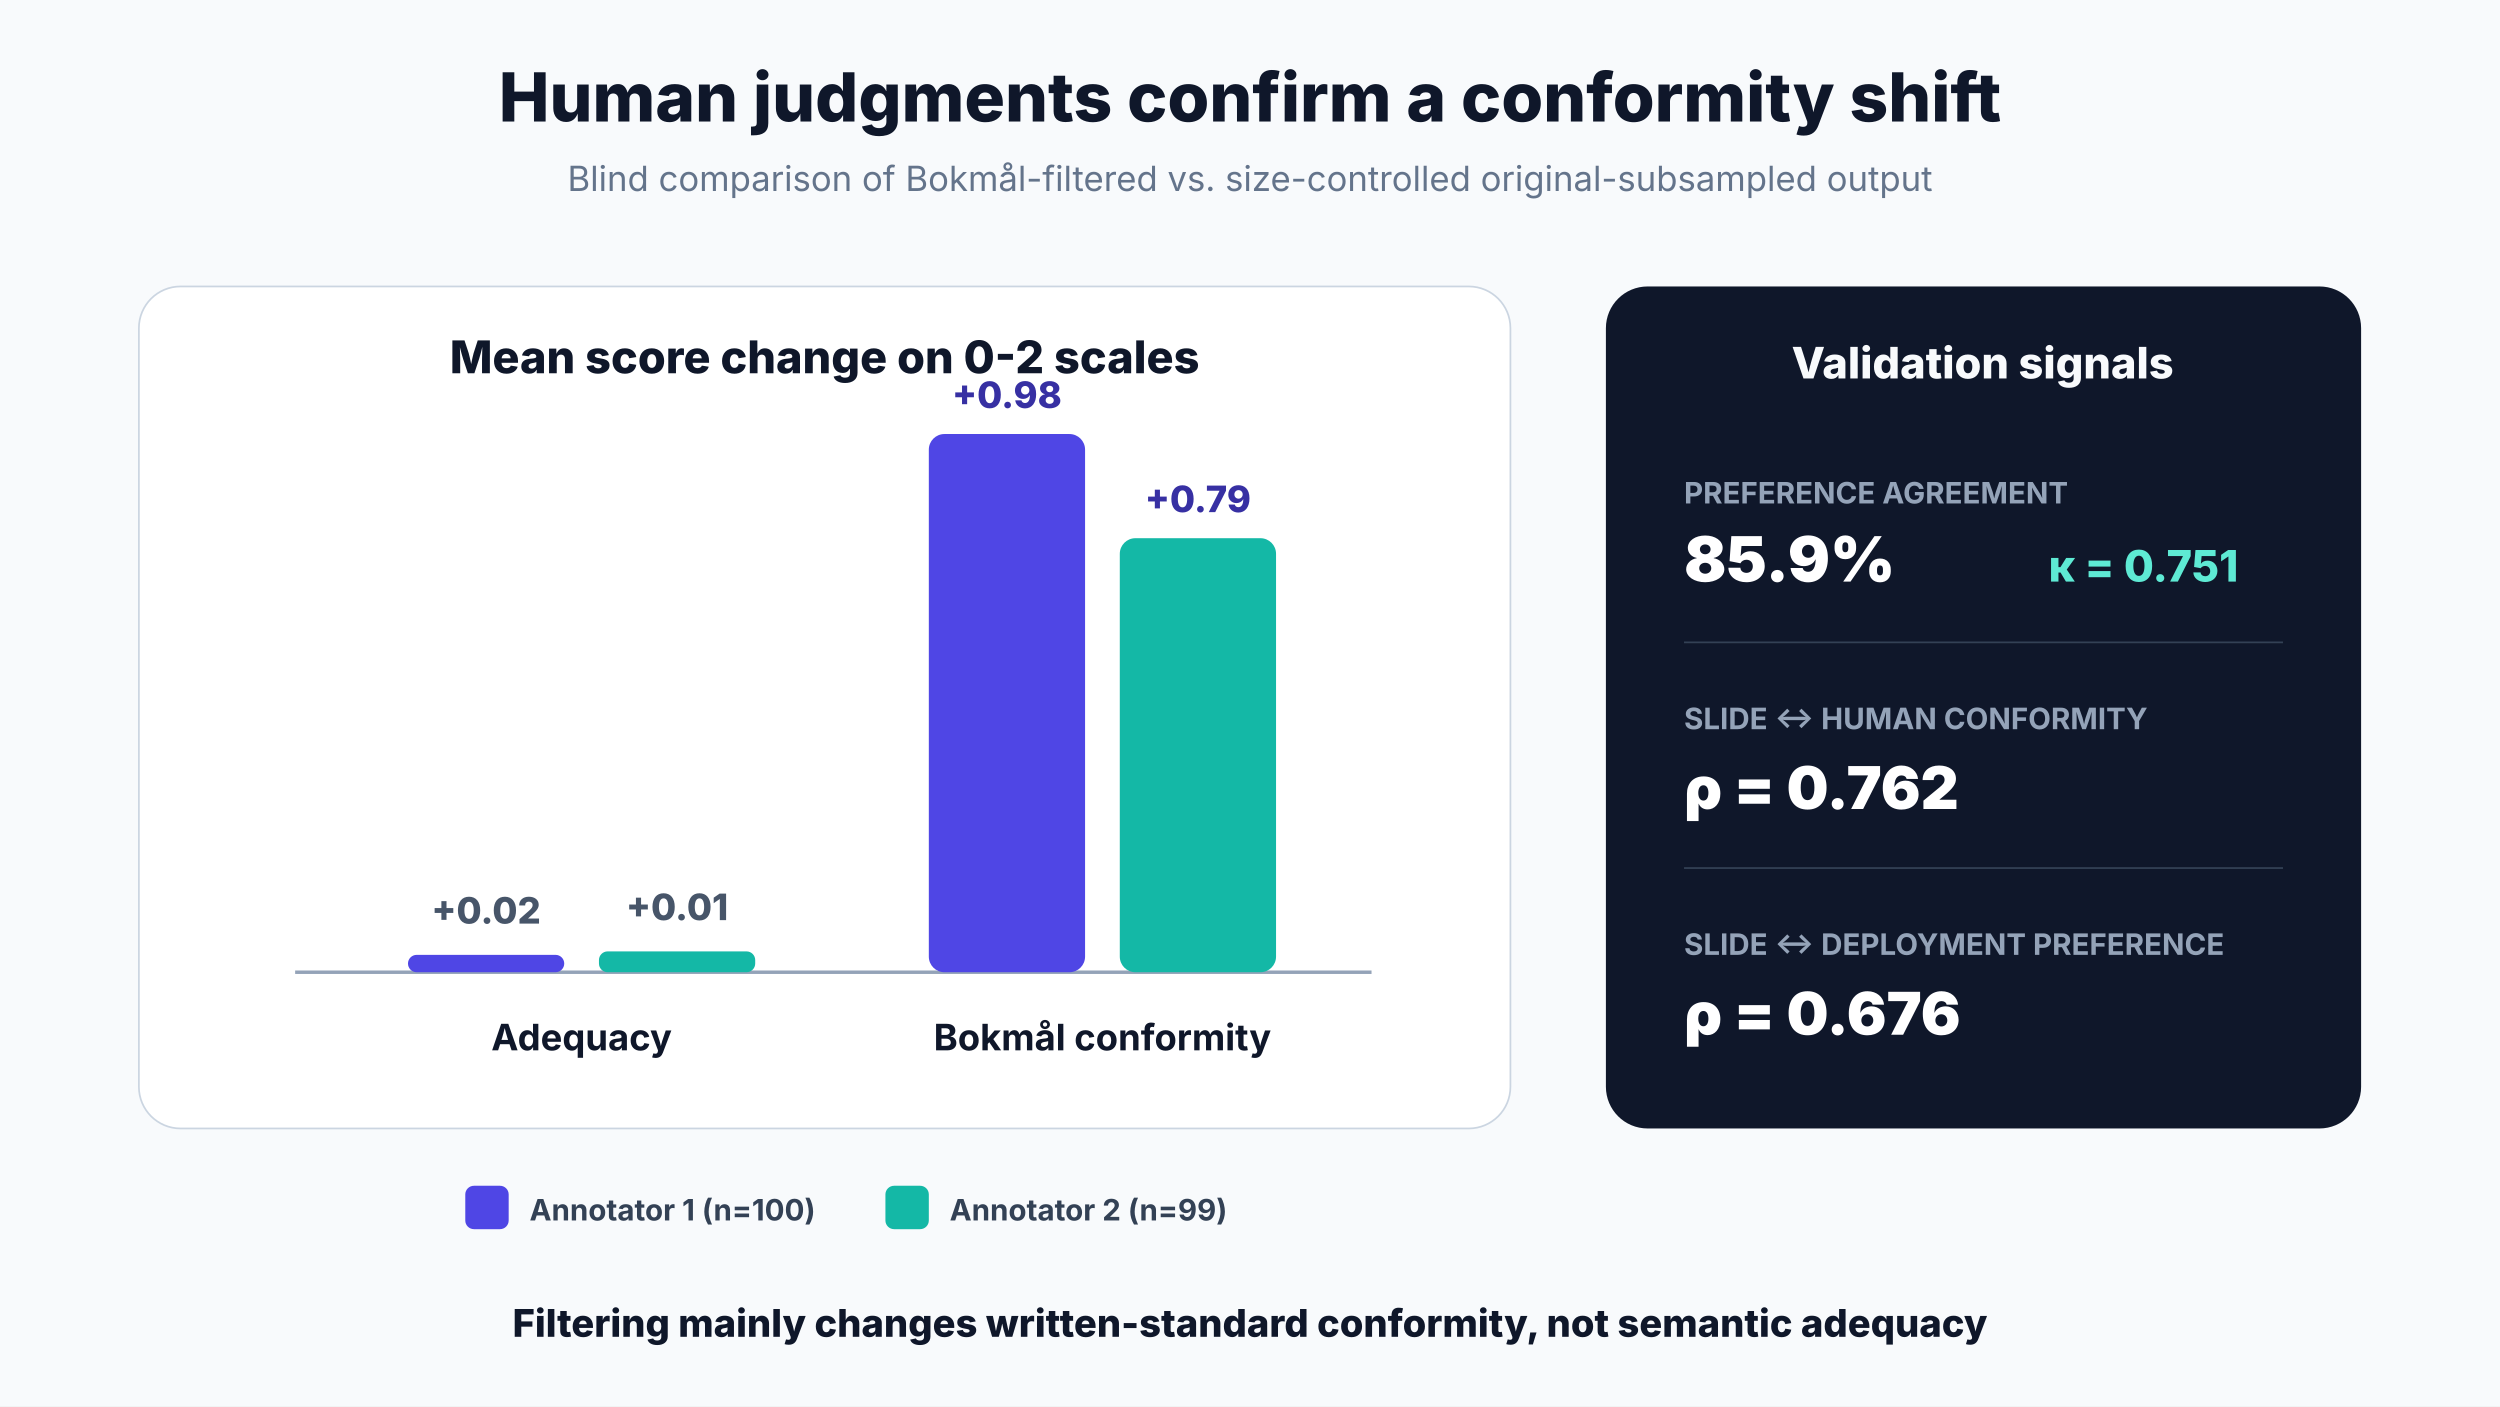
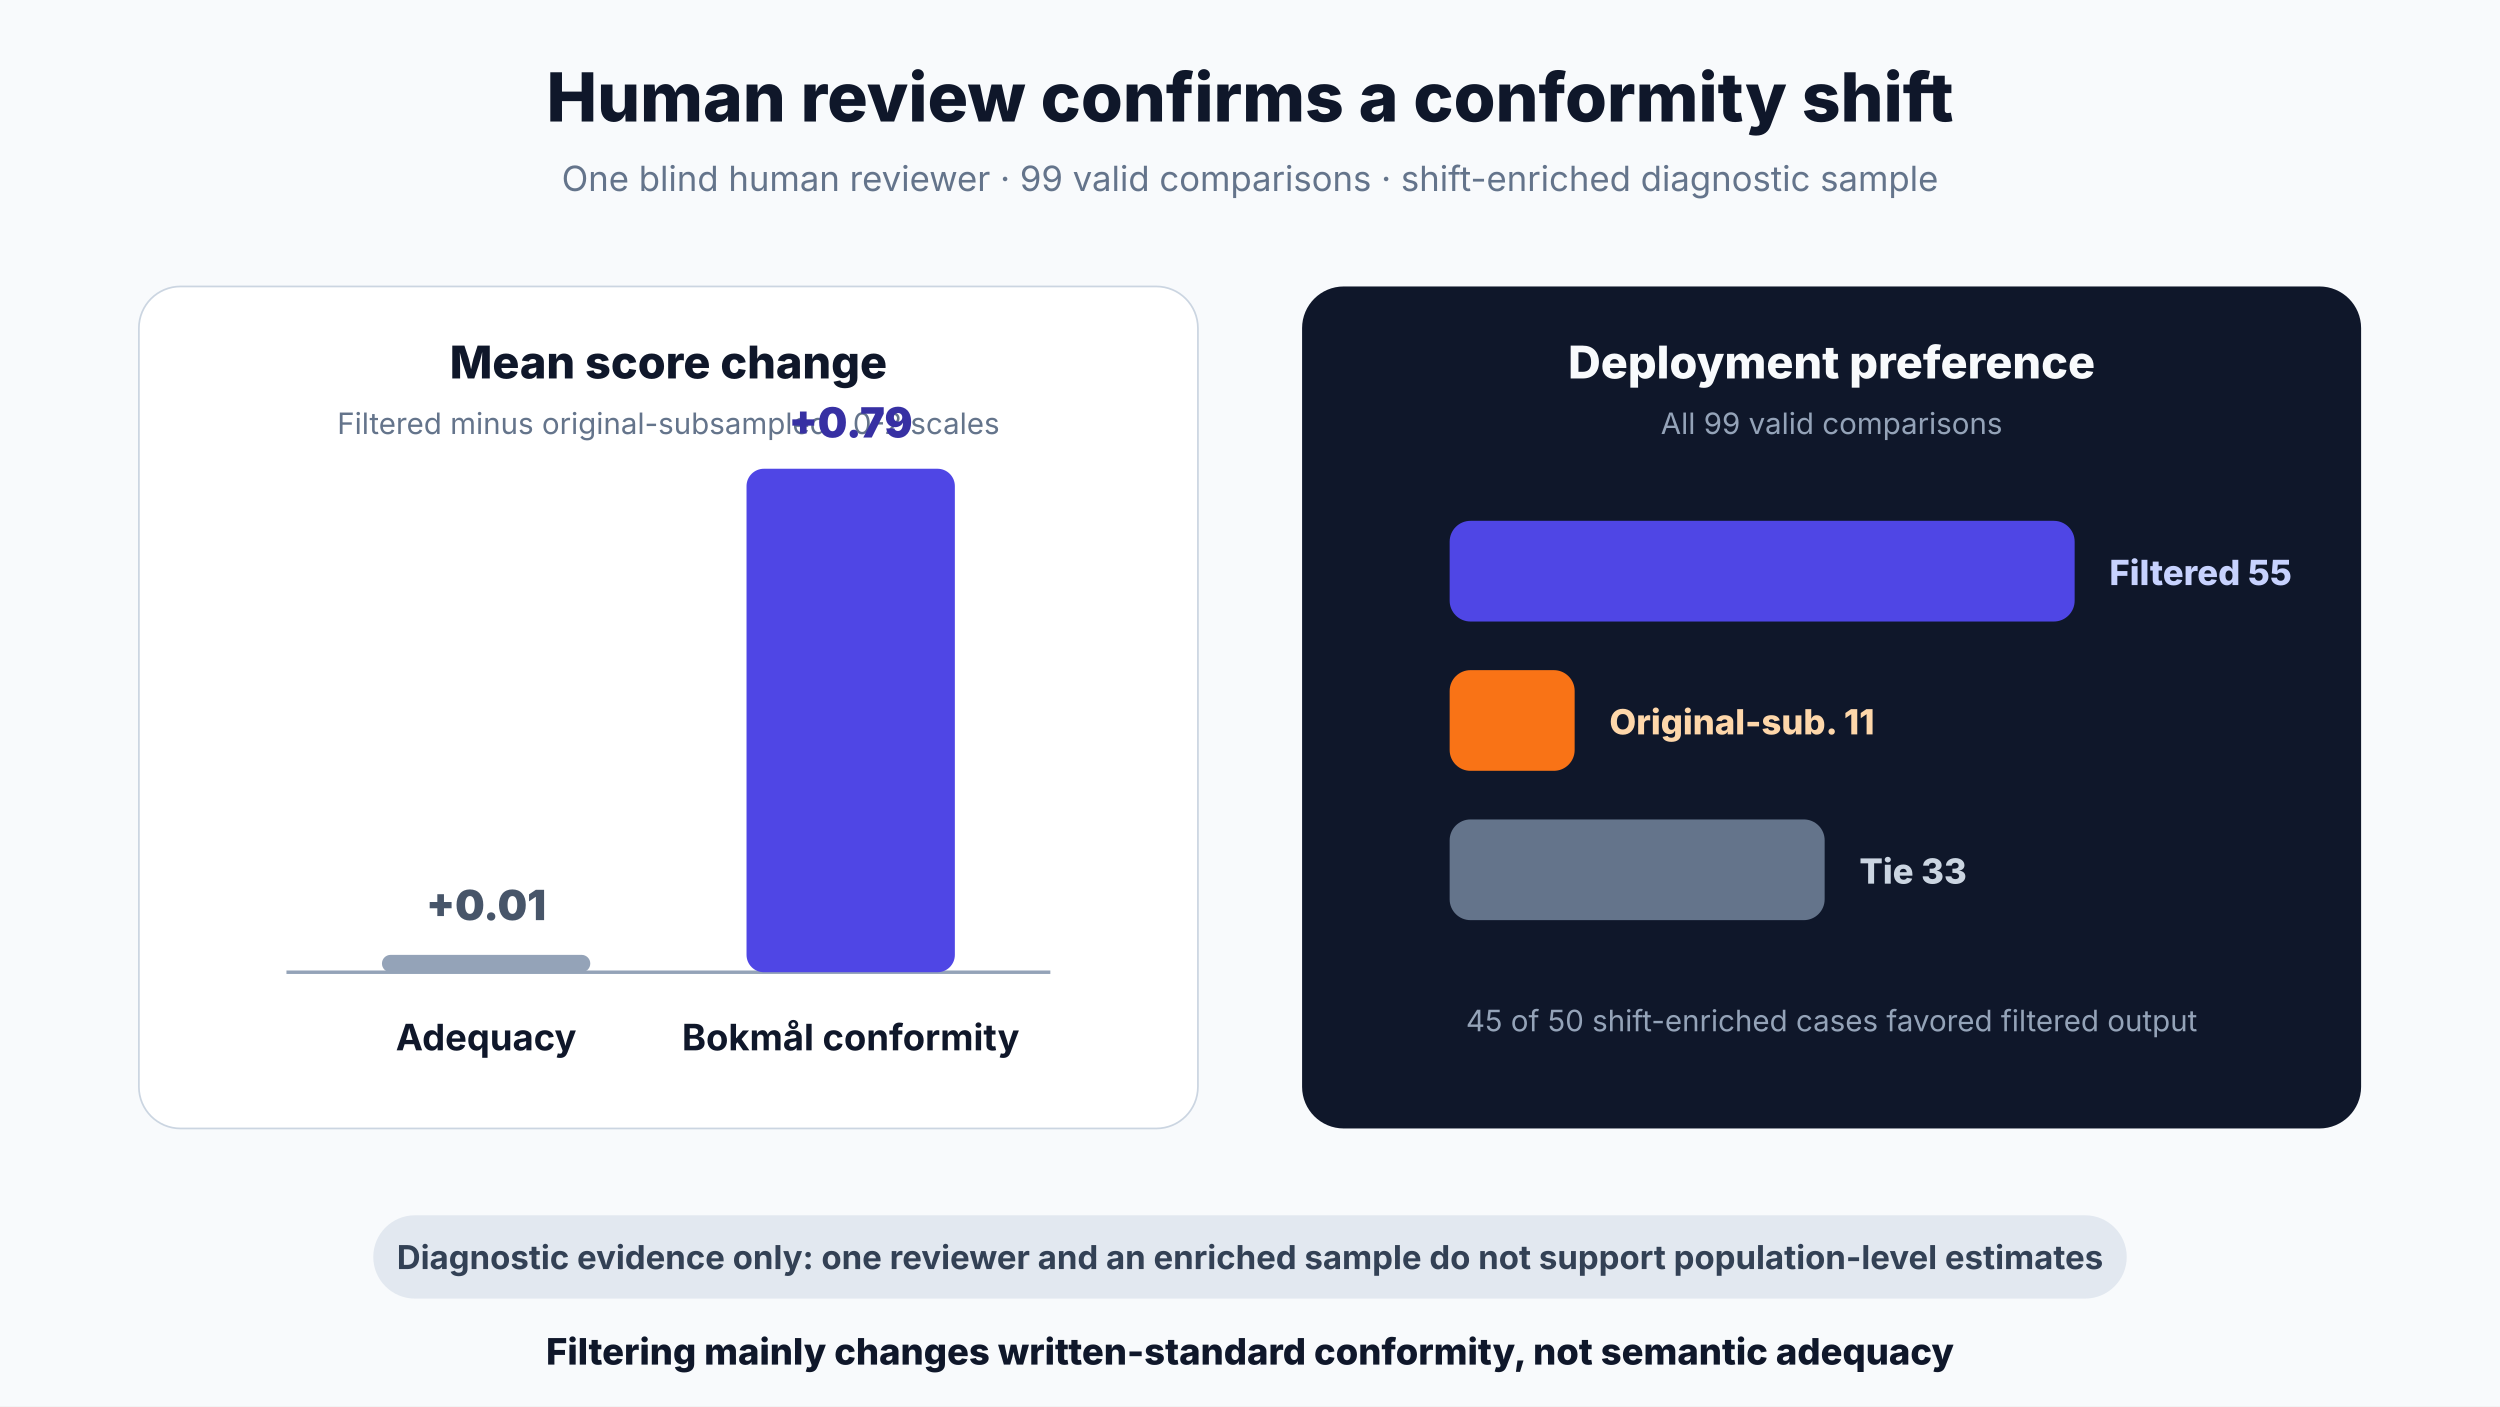
<svg xmlns="http://www.w3.org/2000/svg" viewBox="0 0 1440 810" role="img" aria-labelledby="title desc">
  <rect width="1440" height="810" fill="#f8fafc" />
-   <text x="720" y="70" text-anchor="middle" fill="#0f172a" font-family="Inter,Arial,sans-serif" font-size="39" font-weight="760">Human judgments confirm a conformity shift</text>
-   <text x="720" y="110" text-anchor="middle" fill="#64748b" font-family="Inter,Arial,sans-serif" font-size="20">Blind comparison of Bokmål-filtered vs. size-controlled original-subsampled output</text>
+   <text x="720" y="70" text-anchor="middle" fill="#0f172a" font-family="Inter,Arial,sans-serif" font-size="39" font-weight="760">Human review confirms a conformity shift</text>
+   <text x="720" y="110" text-anchor="middle" fill="#64748b" font-family="Inter,Arial,sans-serif" font-size="20">One blind human reviewer · 99 valid comparisons · shift-enriched diagnostic sample</text>
  <g font-family="Inter,Arial,sans-serif">
-     <rect x="80" y="165" width="790" height="485" rx="24" fill="white" stroke="#cbd5e1" />
-     <text x="475" y="215" text-anchor="middle" fill="#0f172a" font-size="26" font-weight="800">Mean score change on 0-2 scales</text>
-     <line x1="170" y1="560" x2="790" y2="560" stroke="#94a3b8" stroke-width="2" />
-     <rect x="235" y="550" width="90" height="10" rx="5" fill="#4f46e5" />
-     <rect x="345" y="548" width="90" height="12" rx="5" fill="#14b8a6" />
-     <rect x="535" y="250" width="90" height="310" rx="9" fill="#4f46e5" />
-     <rect x="645" y="310" width="90" height="250" rx="9" fill="#14b8a6" />
-     <g font-size="21" font-weight="800">
-       <text x="280" y="532" text-anchor="middle" fill="#475569">+0.02</text>
-       <text x="390" y="530" text-anchor="middle" fill="#475569">+0.01</text>
-       <text x="580" y="235" text-anchor="middle" fill="#3730a3">+0.98</text>
-       <text x="690" y="295" text-anchor="middle" fill="#3730a3">+0.79</text>
+     <rect x="80" y="165" width="610" height="485" rx="24" fill="white" stroke="#cbd5e1" />
+     <text x="385" y="218" text-anchor="middle" fill="#0f172a" font-size="26" font-weight="800">Mean score change</text>
+     <text x="385" y="250" text-anchor="middle" fill="#64748b" font-size="17">Filtered minus original-subsampled · 0-2 scales</text>
+     <line x1="165" y1="560" x2="605" y2="560" stroke="#94a3b8" stroke-width="2" />
+     <rect x="220" y="550" width="120" height="10" rx="5" fill="#94a3b8" />
+     <rect x="430" y="270" width="120" height="290" rx="10" fill="#4f46e5" />
+     <text x="280" y="530" text-anchor="middle" fill="#475569" font-size="24" font-weight="850">+0.01</text>
+     <text x="490" y="252" text-anchor="middle" fill="#3730a3" font-size="24" font-weight="850">+0.79</text>
+     <text x="280" y="605" text-anchor="middle" fill="#0f172a" font-size="21" font-weight="750">Adequacy</text>
+     <text x="490" y="605" text-anchor="middle" fill="#0f172a" font-size="21" font-weight="750">Bokmål conformity</text>
+     <rect x="750" y="165" width="610" height="485" rx="24" fill="#0f172a" />
+     <text x="1055" y="218" text-anchor="middle" fill="#f8fafc" font-size="26" font-weight="800">Deployment preference</text>
+     <text x="1055" y="250" text-anchor="middle" fill="#94a3b8" font-size="17">All 99 valid comparisons</text>
+     <rect x="835" y="300" width="360" height="58" rx="12" fill="#4f46e5" />
+     <rect x="835" y="386" width="72" height="58" rx="12" fill="#f97316" />
+     <rect x="835" y="472" width="216" height="58" rx="12" fill="#64748b" />
+     <g font-size="20" font-weight="800">
+       <text x="1215" y="337" fill="#c7d2fe">Filtered 55</text>
+       <text x="927" y="423" fill="#fed7aa">Original-sub. 11</text>
+       <text x="1071" y="509" fill="#cbd5e1">Tie 33</text>
    </g>
-     <text x="335" y="605" text-anchor="middle" fill="#0f172a" font-size="21" font-weight="750">Adequacy</text>
-     <text x="635" y="605" text-anchor="middle" fill="#0f172a" font-size="21" font-weight="750">Bokmål conformity</text>
-     <g font-size="17" font-weight="700">
-       <rect x="268" y="683" width="25" height="25" rx="5" fill="#4f46e5" />
-       <text x="305" y="703" fill="#334155">Annotator 1 (n=100)</text>
-       <rect x="510" y="683" width="25" height="25" rx="5" fill="#14b8a6" />
-       <text x="547" y="703" fill="#334155">Annotator 2 (n=99)</text>
-     </g>
-     <rect x="925" y="165" width="435" height="485" rx="24" fill="#0f172a" />
-     <text x="1142" y="218" text-anchor="middle" fill="#f8fafc" font-size="25" font-weight="800">Validation signals</text>
-     <g>
-       <text x="970" y="290" fill="#94a3b8" font-size="17" font-weight="700">PREFERENCE AGREEMENT</text>
-       <text x="970" y="335" fill="white" font-size="36" font-weight="850">85.9%</text>
-       <text x="1180" y="335" fill="#5eead4" font-size="25" font-weight="800">κ = 0.751</text>
-       <line x1="970" y1="370" x2="1315" y2="370" stroke="#334155" />
-       <text x="970" y="420" fill="#94a3b8" font-size="17" font-weight="700">SLIDE ↔ HUMAN CONFORMITY</text>
-       <text x="970" y="466" fill="white" font-size="34" font-weight="850">ρ = 0.762</text>
-       <line x1="970" y1="500" x2="1315" y2="500" stroke="#334155" />
-       <text x="970" y="550" fill="#94a3b8" font-size="17" font-weight="700">SLIDE ↔ DEPLOYMENT PREFERENCE</text>
-       <text x="970" y="596" fill="white" font-size="34" font-weight="850">ρ = 0.676</text>
-     </g>
+     <text x="1055" y="594" text-anchor="middle" fill="#94a3b8" font-size="17">45 of 50 shift-enriched cases favored filtered output</text>
  </g>
-   <text x="720" y="770" text-anchor="middle" fill="#0f172a" font-family="Inter,Arial,sans-serif" font-size="22" font-weight="800">Filtering mainly changes written-standard conformity, not semantic adequacy</text>
+   <rect x="215" y="700" width="1010" height="48" rx="24" fill="#e2e8f0" />
+   <text x="720" y="731" text-anchor="middle" fill="#334155" font-family="Inter,Arial,sans-serif" font-size="19" font-weight="750">Diagnostic evidence only: one reviewer and an enriched sample do not support population-level estimates</text>
+   <text x="720" y="786" text-anchor="middle" fill="#0f172a" font-family="Inter,Arial,sans-serif" font-size="21" font-weight="800">Filtering mainly changes written-standard conformity, not semantic adequacy</text>
</svg>
